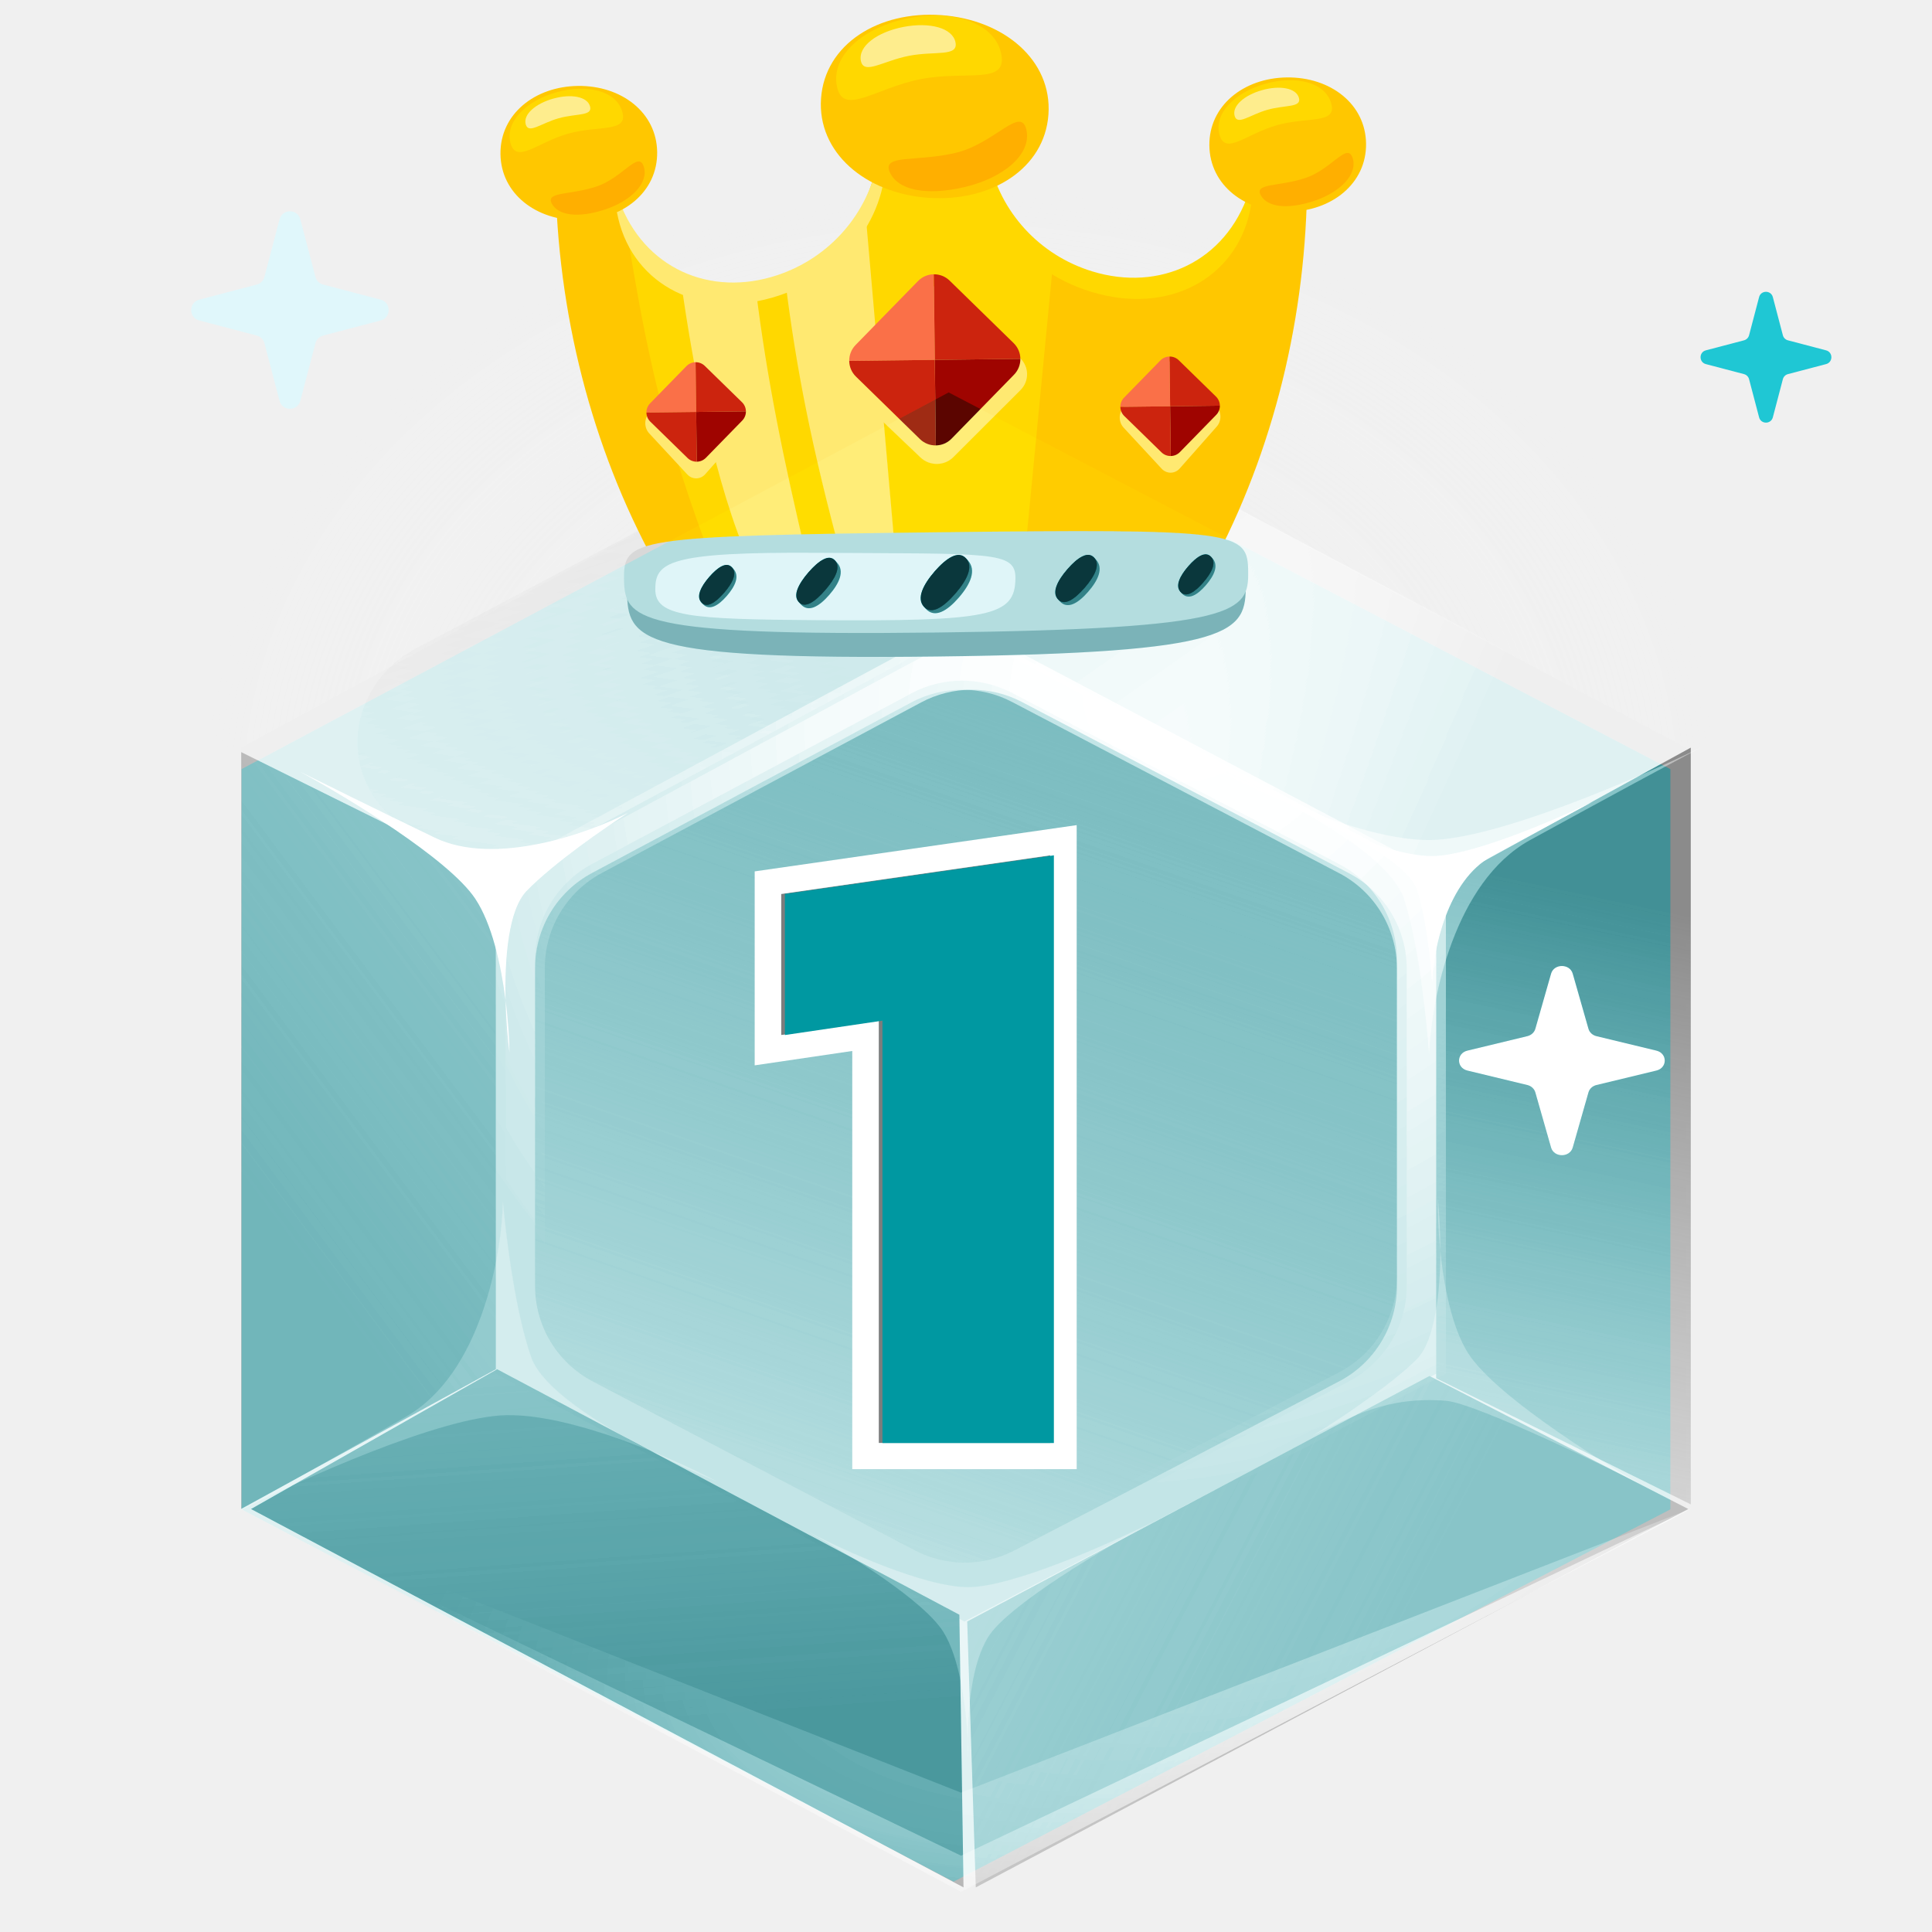
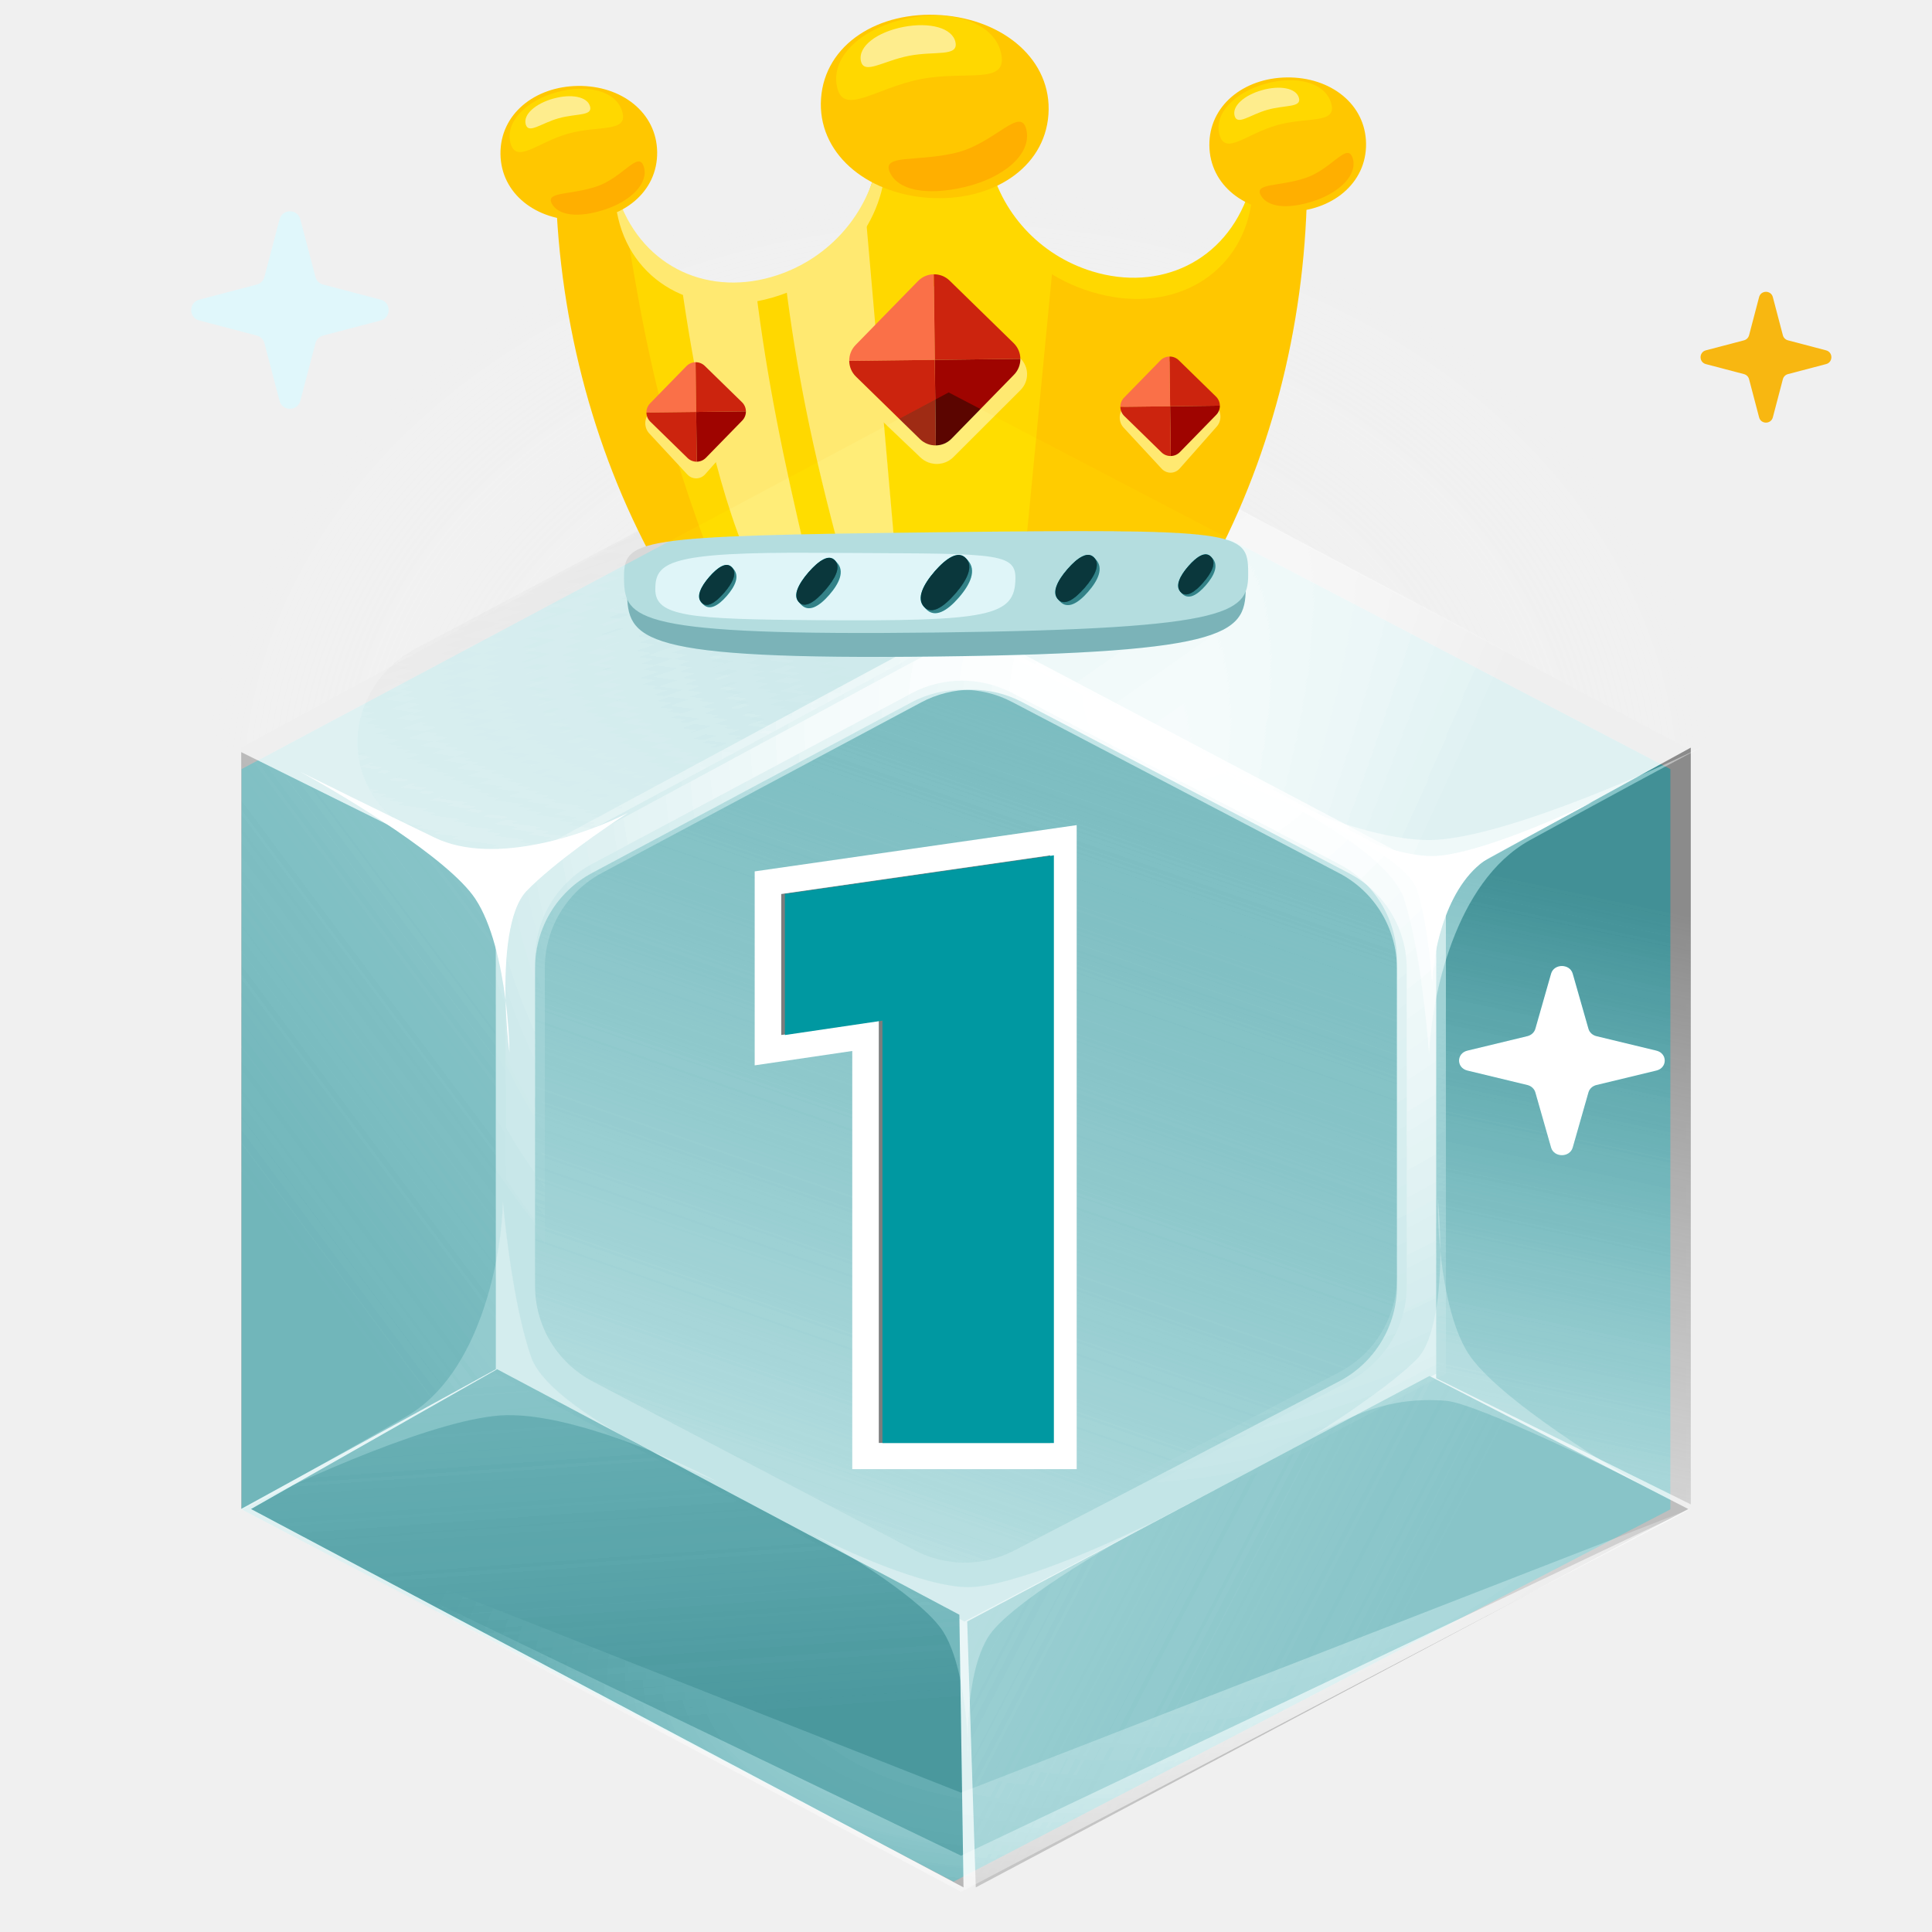
<svg xmlns="http://www.w3.org/2000/svg" width="192" height="192" fill="none" viewBox="0 0 192 192">
  <g clip-path="url(#clip0_2320_340011)">
    <mask id="mask0_2320_340011" width="165" height="107" x="11" y="-14" maskUnits="userSpaceOnUse" style="mask-type:alpha">
      <path fill="#636363" d="M175.993 69.471C176.711 74.068 118.241 91.118 97.324 92.981C89.149 93.69 14.496 73.845 11.652 69.471C8.807 65.097 11.652 -10.276 97.324 -14C175.993 -5.622 175.229 64.814 175.993 69.471Z" />
    </mask>
    <g mask="url(#mask0_2320_340011)">
      <ellipse cx="95.5" cy="79" fill="url(#paint0_radial_2320_340011)" opacity=".5" rx="76.5" ry="61" />
    </g>
    <path fill="#EFEFEF" d="M95.513 188.001L23.973 149.951V74.299L95.026 35.801L167.539 74.299V149.951L95.513 188.001Z" />
    <path fill="url(#paint1_linear_2320_340011)" d="M95.87 152.189L58.039 132.045V91.994L95.613 71.613L133.959 91.994V132.045L95.87 152.189Z" />
    <mask id="mask1_2320_340011" width="73" height="57" x="94" y="35" maskUnits="userSpaceOnUse" style="mask-type:alpha">
      <path fill="url(#paint2_linear_2320_340011)" d="M166.418 73.498L132.351 91.851L94.878 71.26L95.365 35.895L166.418 73.498Z" />
    </mask>
    <g mask="url(#mask1_2320_340011)">
      <path fill="url(#paint3_linear_2320_340011)" fill-rule="evenodd" d="M166.904 73.498L95.364 35.448L23.338 73.498V149.15L95.851 187.647L166.904 149.15V73.498ZM132.838 91.404L95.007 71.26L56.918 91.404V131.455L95.264 151.836L132.838 131.455V91.404Z" clip-rule="evenodd" />
    </g>
    <mask id="mask2_2320_340011" width="61" height="49" x="35" y="42" maskUnits="userSpaceOnUse" style="mask-type:alpha">
      <path fill="url(#paint4_linear_2320_340011)" d="M40.815 82.436L52.841 88.915C56.212 90.731 60.427 90.678 63.89 88.775L89.951 74.454C93.529 72.488 95.732 68.865 95.679 65.035L95.511 52.81C95.404 45.072 86.63 40.472 79.339 44.331L41.421 64.398C33.843 68.408 33.505 78.497 40.815 82.436Z" />
    </mask>
    <g mask="url(#mask2_2320_340011)">
      <path fill="url(#paint5_linear_2320_340011)" fill-rule="evenodd" d="M23.738 79.932C23.738 75.974 25.922 72.338 29.417 70.479L90.268 38.115C93.401 36.448 97.158 36.443 100.296 38.101L161.599 70.486C165.109 72.34 167.305 75.983 167.305 79.953V142.714C167.305 146.675 165.118 150.313 161.619 152.171L99.864 184.956C96.696 186.638 92.896 186.622 89.743 184.914L29.345 152.189C25.89 150.318 23.738 146.704 23.738 142.776V79.932ZM57.805 97.834C57.805 93.877 59.987 90.243 63.479 88.384L90.621 73.931C93.757 72.261 97.518 72.256 100.659 73.917L128.023 88.39C131.531 90.245 133.725 93.887 133.725 97.855V125.022C133.725 128.981 131.539 132.618 128.043 134.476L100.455 149.139C97.285 150.824 93.481 150.808 90.325 149.096L63.406 134.495C59.955 132.622 57.805 129.01 57.805 125.083V97.834Z" clip-rule="evenodd" />
    </g>
    <path fill="#E1E1E1" d="M95.841 161.142L49.279 136.521V87.57L95.524 62.66L142.719 87.57V136.521L95.841 161.142Z" />
    <path fill="url(#paint6_linear_2320_340011)" d="M90.9 154.066L58.908 137.29C55.383 135.441 53.174 131.789 53.174 127.808V96.201C53.174 92.249 55.35 88.619 58.836 86.757L90.571 69.804C93.695 68.135 97.443 68.119 100.581 69.762L133.086 86.776C136.615 88.624 138.827 92.278 138.827 96.262V127.788C138.827 131.779 136.607 135.44 133.066 137.283L100.818 154.08C97.709 155.7 94.004 155.694 90.9 154.066Z" />
    <path fill="url(#paint7_linear_2320_340011)" d="M23.973 149.95V74.746L49.279 87.28V136.073L23.973 149.95Z" />
    <path fill="url(#paint8_linear_2320_340011)" d="M168.027 74.299L168.027 149.503L142.721 136.969L142.721 88.176L168.027 74.299Z" />
    <path fill="url(#paint9_linear_2320_340011)" d="M167.779 149.965L96.973 187.567L96.12 161.141L142.06 136.745L167.779 149.965Z" />
    <path fill="url(#paint10_linear_2320_340011)" d="M95.754 187.567L24.947 149.965L49.402 136.073L95.341 160.47L95.754 187.567Z" />
    <path fill="#fff" d="M156.296 114.037C156.006 115.056 154.434 115.056 154.144 114.037L152.581 108.558C152.479 108.201 152.175 107.922 151.787 107.828L145.83 106.39C144.723 106.123 144.723 104.678 145.83 104.411L151.787 102.973C152.175 102.879 152.479 102.6 152.581 102.243L154.144 96.764C154.434 95.746 156.006 95.746 156.296 96.764L157.859 102.243C157.961 102.6 158.265 102.879 158.653 102.973L164.61 104.411C165.717 104.678 165.717 106.123 164.61 106.39L158.653 107.828C158.265 107.922 157.961 108.201 157.859 108.558L156.296 114.037Z" />
    <g style="mix-blend-mode:overlay">
      <path fill="url(#paint11_radial_2320_340011)" fill-rule="evenodd" d="M50.252 136.521L96.814 161.142L143.692 136.521V87.57L96.497 62.66L50.252 87.57V136.521ZM59.879 137.29L91.87 154.066C94.975 155.694 98.68 155.7 101.789 154.08L134.037 137.283C137.577 135.439 139.798 131.779 139.798 127.788V96.262C139.798 92.278 137.586 88.624 134.056 86.776L101.552 69.762C98.414 68.119 94.666 68.135 91.542 69.804L59.806 86.757C56.321 88.619 54.145 92.249 54.145 96.201V127.808C54.145 131.789 56.353 135.441 59.879 137.29Z" clip-rule="evenodd" />
    </g>
    <g style="mix-blend-mode:overlay">
      <path fill="url(#paint12_radial_2320_340011)" fill-rule="evenodd" d="M49.281 135.626L95.843 160.246L142.721 135.626V86.674L95.526 61.764L49.281 86.674V135.626ZM58.908 136.394L90.9 153.17C94.004 154.798 97.709 154.804 100.818 153.184L133.066 136.387C136.607 134.544 138.827 130.883 138.827 126.892V95.366C138.827 91.382 136.615 87.728 133.086 85.88L100.581 68.866C97.443 67.223 93.695 67.239 90.571 68.908L58.836 85.861C55.35 87.723 53.174 91.353 53.174 95.305V126.912C53.174 130.893 55.383 134.545 58.908 136.394Z" clip-rule="evenodd" />
    </g>
    <g style="mix-blend-mode:soft-light">
      <path fill="url(#paint13_radial_2320_340011)" d="M95.513 188L23.973 149.95L95.513 178.152L168.026 149.95L95.513 188Z" />
    </g>
    <g style="mix-blend-mode:overlay">
      <path fill="url(#paint14_radial_2320_340011)" d="M95.513 188L23.973 149.95L95.513 184.419L168.026 149.95L95.513 188Z" />
    </g>
    <g style="mix-blend-mode:soft-light">
      <path fill="#fff" d="M152.056 83.488C144.526 87.623 142.225 99.378 142.016 104.738C141.806 101.484 141.012 93.826 139.505 89.231C138.484 86.114 132.975 82.468 127.839 79.728C125.182 78.602 122.849 77.443 121.307 76.596C123.055 77.334 125.405 78.429 127.839 79.728C132.391 81.656 137.895 83.488 142.016 83.488C148.542 83.488 162.725 77.362 169 74.298C166.49 75.638 159.587 79.353 152.056 83.488Z" />
    </g>
    <g style="mix-blend-mode:soft-light" opacity=".5">
      <path fill="#fff" d="M40.336 140.794C47.788 136.541 49.871 124.752 49.98 119.389C50.25 122.64 51.187 130.284 52.778 134.854C53.858 137.955 59.434 141.514 64.619 144.173C67.298 145.257 69.651 146.379 71.209 147.202C69.447 146.49 67.077 145.433 64.619 144.173C60.033 142.316 54.495 140.571 50.375 140.636C43.85 140.739 29.783 147.087 23.566 150.249C26.05 148.869 32.883 145.047 40.336 140.794Z" />
    </g>
    <g style="mix-blend-mode:overlay">
      <path fill="#fff" d="M43.195 83.243C49.179 86.136 58.508 82.802 62.425 80.773C60.182 82.208 55.027 85.767 52.347 88.526C50.529 90.397 50.138 95.195 50.244 99.403C50.507 101.464 50.616 103.341 50.631 104.614C50.456 103.259 50.294 101.397 50.244 99.403C49.792 95.875 48.889 91.809 47.232 89.317C44.608 85.369 34.526 79.253 29.813 76.689C31.78 77.668 37.211 80.351 43.195 83.243Z" />
    </g>
    <g style="mix-blend-mode:soft-light" opacity=".6">
      <path fill="#fff" d="M143.694 139.207C137.854 138.759 134.44 140.716 130.471 142.657C132.751 141.273 137.998 137.829 140.749 135.131C142.616 133.3 143.134 128.512 143.138 124.303C142.929 122.238 142.87 120.359 142.888 119.086C143.028 120.444 143.141 122.309 143.138 124.303C143.497 127.841 144.293 131.926 145.884 134.454C148.403 138.459 158.322 144.797 162.966 147.466C161.025 146.443 146.733 139.44 143.694 139.207Z" />
    </g>
    <g style="mix-blend-mode:overlay">
      <path fill="#fff" d="M148.265 85.076C143.808 87.508 142.447 94.423 142.323 97.576C142.199 95.662 141.728 91.157 140.837 88.454C140.232 86.621 136.972 84.476 133.933 82.864C132.36 82.202 130.979 81.52 130.066 81.022C131.101 81.456 132.492 82.1 133.933 82.864C136.626 83.999 139.884 85.076 142.323 85.076C146.185 85.076 154.579 81.472 158.293 79.67C156.807 80.459 152.722 82.643 148.265 85.076Z" />
    </g>
    <g style="mix-blend-mode:soft-light" opacity=".6">
      <path fill="#fff" d="M80.426 152.284C83.882 154.1 91.88 157.732 96.225 157.732C100.57 157.732 110.214 153.44 114.492 151.293C109.884 153.77 100.175 159.515 98.2 162.685C96.58 165.284 96.178 169.839 96.177 172.85C96.21 173.506 96.225 174.091 96.225 174.571C96.195 174.096 96.176 173.51 96.177 172.85C96.013 169.669 95.393 164.817 93.756 162.189C91.781 159.02 84.046 154.265 80.426 152.284Z" />
    </g>
    <path fill="#FFC700" d="M98.173 16.598C94.442 9.792 92.372 2.193 92.372 2.193C92.372 2.193 90.545 9.594 87.089 16.398C86.1 21.786 82.246 26.214 76.974 27.965C70.25 30.198 63.574 27.293 61.084 20.442C58.392 17.887 56.233 15.11 55.145 12.966L55.198 17.353C55.362 31.057 58.789 44.44 65.081 55.95L120.943 55.281C126.957 43.623 130.062 30.162 129.898 16.458L129.846 12.071C128.831 14.196 126.801 16.954 124.247 19.528C121.969 26.547 115.316 29.674 108.489 27.587C103.287 25.997 99.382 21.807 98.173 16.598Z" />
    <path fill="#FFD800" fill-rule="evenodd" d="M93.69 6.557C94.659 9.361 96.199 13.333 98.243 17.065C99.122 20.855 101.439 24.1 104.647 26.181L101.822 55.476L93.131 55.51L70.835 55.957C66.057 43.371 64.287 35.468 62.223 22.491C65.091 28.108 71.153 30.358 77.255 28.329C82.474 26.594 86.29 22.206 87.269 16.866C89.137 13.185 90.524 9.328 91.398 6.584L93.69 6.557Z" clip-rule="evenodd" />
    <path fill="#FFE971" fill-rule="evenodd" d="M89.019 55.592L85.98 20.77C84.36 24.044 81.562 26.654 78.058 28.039C79.129 36.558 80.621 44.343 83.705 55.699L89.019 55.592ZM80.253 55.768C77.783 45.353 76.238 37.724 75.126 28.866C72.472 29.323 69.898 28.976 67.668 27.904C68.934 36.88 71.082 48.214 74.5 55.883L80.253 55.768Z" clip-rule="evenodd" />
    <path fill="#FFE971" fill-rule="evenodd" d="M87.94 14.499C87.722 14.962 87.496 15.424 87.263 15.884C86.284 21.223 82.469 25.611 77.249 27.346C70.592 29.559 63.982 26.681 61.516 19.891C61.386 19.768 61.258 19.644 61.131 19.52C61.167 20.259 61.271 20.998 61.445 21.73C63.02 28.358 69.756 31.916 77.415 29.37C84.503 27.014 88.614 20.683 87.94 14.499Z" clip-rule="evenodd" />
    <path fill="#FFD800" fill-rule="evenodd" d="M97.556 14.386C97.784 14.843 98.021 15.299 98.264 15.752C99.371 21.066 103.291 25.362 108.55 26.971C115.259 29.024 121.798 25.988 124.1 19.141C124.227 19.014 124.353 18.887 124.478 18.759C124.459 19.499 124.373 20.241 124.217 20.978C122.801 27.641 116.152 31.36 108.434 28.998C101.293 26.813 97.031 20.584 97.556 14.386Z" clip-rule="evenodd" />
    <path fill="#FFC700" d="M104.193 11.379C103.812 16.763 98.493 20.098 92.252 19.657C86.012 19.216 81.214 15.166 81.595 9.782C81.975 4.398 87.295 1.063 93.535 1.504C99.775 1.945 104.573 5.995 104.193 11.379Z" />
    <path fill="#FFD800" d="M99.509 5.392C100.103 8.459 96.022 6.987 91.51 7.861C86.997 8.734 83.761 11.623 83.167 8.556C82.573 5.489 85.824 2.678 90.337 1.804C94.85 0.931 98.915 2.326 99.509 5.392Z" />
    <path fill="#FFAF00" d="M88.418 17.093C87.645 15.312 91.044 16.114 94.949 15.195C98.854 14.276 101.431 10.477 101.997 12.882C102.563 15.287 99.783 17.666 95.878 18.585C91.974 19.503 89.191 18.874 88.418 17.093Z" />
    <path fill="#FEED8D" d="M94.957 4.216C95.238 5.668 92.933 5.043 90.336 5.546C87.739 6.049 85.834 7.489 85.552 6.036C85.271 4.584 87.183 3.18 89.78 2.677C92.377 2.174 94.675 2.763 94.957 4.216Z" />
    <path fill="#FFC700" d="M135.757 14.275C135.805 18.234 132.351 20.99 128.051 21.042C123.751 21.093 120.233 18.42 120.185 14.462C120.138 10.503 123.591 7.746 127.891 7.695C132.191 7.643 135.71 10.316 135.757 14.275Z" />
    <path fill="#FFD800" d="M132.296 10.277C132.881 12.361 129.979 11.577 126.913 12.438C123.847 13.299 121.777 15.479 121.192 13.395C120.606 11.311 122.691 9.184 125.757 8.323C128.823 7.462 131.711 8.193 132.296 10.277Z" />
    <path fill="#FFAF00" d="M125.287 19.387C124.651 18.201 127.045 18.561 129.689 17.703C132.333 16.846 133.895 14.075 134.423 15.704C134.952 17.332 133.168 19.133 130.524 19.991C127.88 20.849 125.923 20.573 125.287 19.387Z" />
    <path fill="#FEED8D" d="M129.086 9.724C129.363 10.711 127.736 10.411 125.971 10.907C124.206 11.402 122.973 12.506 122.696 11.519C122.419 10.532 123.659 9.453 125.424 8.958C127.188 8.462 128.809 8.737 129.086 9.724Z" />
    <path fill="#FFC700" d="M65.308 15.12C65.355 19.078 61.902 21.835 57.602 21.887C53.302 21.938 49.784 19.265 49.736 15.306C49.689 11.348 53.142 8.591 57.442 8.54C61.742 8.488 65.26 11.161 65.308 15.12Z" />
    <path fill="#FFD800" d="M61.847 11.121C62.432 13.205 59.53 12.422 56.464 13.283C53.397 14.144 51.328 16.324 50.742 14.24C50.157 12.156 52.242 10.029 55.308 9.168C58.374 8.307 61.261 9.038 61.847 11.121Z" />
    <path fill="#FFAF00" d="M54.838 20.232C54.202 19.046 56.596 19.405 59.239 18.548C61.883 17.69 63.446 14.92 63.974 16.548C64.502 18.177 62.719 19.978 60.075 20.836C57.431 21.693 55.474 21.418 54.838 20.232Z" />
    <path fill="#FEED8D" d="M58.637 10.569C58.914 11.556 57.286 11.256 55.522 11.752C53.757 12.247 52.524 13.351 52.247 12.364C51.969 11.377 53.21 10.298 54.974 9.802C56.739 9.307 58.36 9.582 58.637 10.569Z" />
    <path fill="#B6ADAD" d="M123.795 58.043C123.853 62.845 122.975 64.885 93.137 65.243C63.299 65.6 62.373 63.582 62.315 58.78C62.258 53.978 63.155 53.646 92.994 53.288C122.832 52.931 123.738 53.242 123.795 58.043Z" />
    <path fill="#D8D8D8" d="M124.042 56.796C124.09 60.796 123.201 62.498 93.098 62.859C62.996 63.22 62.066 61.54 62.018 57.539C61.97 53.538 62.876 53.26 92.979 52.899C123.081 52.538 123.994 52.795 124.042 56.796Z" />
    <path fill="#EFF3F5" d="M100.912 57.435C100.901 61.261 98.412 61.751 81.186 61.633C68.461 61.546 65.114 61.259 65.122 58.569C65.13 55.879 66.388 54.836 81.206 54.937C98.431 55.054 100.92 54.745 100.912 57.435Z" />
    <path fill="#7D7D7D" d="M69.842 60.022C69.189 59.308 69.656 58.293 70.495 57.329C71.334 56.365 72.228 55.818 72.88 56.532C73.532 57.246 73.066 58.261 72.227 59.225C71.388 60.189 70.494 60.736 69.842 60.022Z" />
    <path fill="#373333" d="M69.703 59.872C69.154 59.271 69.654 58.292 70.493 57.328C71.332 56.364 72.192 55.78 72.742 56.381C73.291 56.983 72.791 57.961 71.952 58.925C71.113 59.889 70.252 60.473 69.703 59.872Z" />
    <path fill="#7D7D7D" d="M117.445 58.964C116.793 58.25 117.259 57.234 118.098 56.271C118.937 55.307 119.831 54.76 120.483 55.474C121.136 56.188 120.669 57.203 119.83 58.167C118.991 59.131 118.097 59.678 117.445 58.964Z" />
    <path fill="#373333" d="M117.317 58.826C116.759 58.216 117.257 57.234 118.096 56.271C118.935 55.307 119.798 54.726 120.355 55.336C120.913 55.946 120.416 56.928 119.577 57.892C118.738 58.855 117.875 59.437 117.317 58.826Z" />
    <path fill="#7D7D7D" d="M79.584 60.06C78.811 59.213 79.364 58.009 80.359 56.866C81.354 55.722 82.414 55.074 83.188 55.92C83.961 56.767 83.408 57.972 82.413 59.115C81.418 60.258 80.358 60.907 79.584 60.06Z" />
    <path fill="#373333" d="M79.377 59.833C78.759 59.157 79.363 58.009 80.359 56.865C81.353 55.722 82.363 55.017 82.981 55.694C83.598 56.37 82.994 57.518 81.999 58.661C81.004 59.805 79.995 60.51 79.377 59.833Z" />
    <path fill="#7D7D7D" d="M105.313 59.751C104.539 58.904 105.092 57.7 106.087 56.557C107.082 55.414 108.142 54.765 108.916 55.612C109.69 56.459 109.137 57.663 108.142 58.806C107.147 59.949 106.086 60.598 105.313 59.751Z" />
    <path fill="#373333" d="M105.136 59.559C104.495 58.857 105.092 57.701 106.087 56.558C107.082 55.415 108.099 54.718 108.739 55.419C109.38 56.12 108.783 57.277 107.788 58.42C106.793 59.563 105.777 60.26 105.136 59.559Z" />
    <path fill="#7D7D7D" d="M91.992 60.492C91.093 59.508 91.736 58.109 92.892 56.78C94.048 55.452 95.28 54.698 96.179 55.682C97.078 56.666 96.436 58.066 95.279 59.394C94.123 60.722 92.891 61.476 91.992 60.492Z" />
    <path fill="#373333" d="M91.817 60.299C91.052 59.46 91.738 58.109 92.894 56.781C94.05 55.452 95.239 54.65 96.005 55.489C96.77 56.327 96.084 57.678 94.928 59.007C93.772 60.335 92.583 61.137 91.817 60.299Z" />
    <path fill="#FFE971" d="M91.285 29.128C92.177 28.238 93.639 28.22 94.552 29.089L101.375 35.584C102.288 36.453 102.305 37.879 101.413 38.77L94.748 45.426C93.856 46.317 92.393 46.334 91.481 45.465L84.657 38.971C83.745 38.102 83.728 36.675 84.619 35.785L91.285 29.128Z" />
    <path fill="#FA7048" d="M92.796 27.259L92.898 35.762L84.395 35.864C84.389 35.295 84.599 34.725 85.027 34.286L91.233 27.929C91.662 27.49 92.228 27.266 92.796 27.259Z" />
    <path fill="#CC240E" d="M92.999 44.264L92.897 35.762L84.395 35.864C84.401 36.432 84.625 36.998 85.064 37.426L91.421 43.633C91.86 44.061 92.431 44.271 92.999 44.264Z" />
    <path fill="#CC240E" d="M92.799 27.259L92.901 35.762L101.403 35.66C101.396 35.091 101.173 34.526 100.734 34.097L94.377 27.891C93.938 27.462 93.367 27.252 92.799 27.259Z" />
    <path fill="#9F0400" d="M93.002 44.264L92.9 35.762L101.402 35.66C101.409 36.228 101.199 36.799 100.771 37.238L94.564 43.595C94.136 44.034 93.57 44.258 93.002 44.264Z" />
    <path fill="#FFE971" d="M115.316 36.34C115.808 35.783 116.617 35.773 117.122 36.319L120.898 40.393C121.403 40.938 121.414 41.831 120.922 42.388L117.245 46.552C116.753 47.109 115.944 47.118 115.439 46.574L111.663 42.499C111.158 41.954 111.147 41.061 111.639 40.504L115.316 36.34Z" />
    <path fill="#FA7048" d="M116.225 35.432L116.284 40.376L111.34 40.435C111.337 40.105 111.459 39.773 111.708 39.517L115.316 35.822C115.565 35.566 115.894 35.436 116.225 35.432Z" />
    <path fill="#CC240E" d="M116.344 45.319L116.285 40.376L111.341 40.435C111.345 40.766 111.475 41.094 111.73 41.343L115.426 44.952C115.681 45.201 116.013 45.323 116.344 45.319Z" />
    <path fill="#CC240E" d="M116.227 35.433L116.286 40.376L121.229 40.317C121.225 39.986 121.095 39.657 120.84 39.408L117.144 35.8C116.889 35.551 116.557 35.429 116.227 35.433Z" />
    <path fill="#9F0400" d="M116.346 45.319L116.286 40.376L121.23 40.316C121.234 40.647 121.112 40.979 120.863 41.234L117.254 44.93C117.005 45.185 116.676 45.315 116.346 45.319Z" />
    <path fill="#FFE971" d="M68.168 36.905C68.66 36.348 69.468 36.338 69.973 36.883L73.749 40.957C74.255 41.502 74.265 42.396 73.773 42.953L70.096 47.116C69.604 47.673 68.796 47.683 68.291 47.138L64.515 43.064C64.01 42.519 63.999 41.625 64.491 41.068L68.168 36.905Z" />
    <path fill="#FA7048" d="M69.125 35.997L69.184 40.94L64.241 40.999C64.237 40.669 64.359 40.337 64.608 40.082L68.216 36.386C68.466 36.131 68.795 36.001 69.125 35.997Z" />
    <path fill="#CC240E" d="M69.244 45.883L69.185 40.94L64.242 40.999C64.246 41.33 64.376 41.658 64.631 41.907L68.327 45.516C68.582 45.765 68.914 45.887 69.244 45.883Z" />
    <path fill="#CC240E" d="M69.125 35.996L69.184 40.94L74.128 40.88C74.124 40.55 73.994 40.221 73.739 39.972L70.043 36.364C69.787 36.114 69.455 35.992 69.125 35.996Z" />
    <path fill="#9F0400" d="M69.244 45.883L69.185 40.94L74.128 40.88C74.132 41.211 74.01 41.543 73.761 41.798L70.153 45.494C69.903 45.749 69.575 45.879 69.244 45.883Z" />
    <path fill="#E0F7FB" d="M29.847 39.829C29.568 40.892 28.059 40.892 27.78 39.829L26.279 34.11C26.181 33.737 25.89 33.446 25.517 33.348L19.797 31.847C18.734 31.568 18.734 30.059 19.797 29.78L25.517 28.279C25.89 28.181 26.181 27.89 26.279 27.517L27.78 21.797C28.059 20.734 29.568 20.734 29.847 21.797L31.348 27.517C31.446 27.89 31.737 28.181 32.11 28.279L37.829 29.78C38.892 30.059 38.892 31.568 37.829 31.847L32.11 33.348C31.737 33.446 31.446 33.737 31.348 34.11L29.847 39.829Z" />
-     <path fill="#1FC7D4" d="M176.184 41.472C176 42.176 175 42.176 174.816 41.472L173.821 37.684C173.756 37.437 173.564 37.244 173.316 37.179L169.528 36.184C168.824 36 168.824 35 169.528 34.816L173.316 33.821C173.564 33.756 173.756 33.563 173.821 33.316L174.816 29.528C175 28.824 176 28.824 176.184 29.528L177.179 33.316C177.244 33.563 177.436 33.756 177.684 33.821L181.472 34.816C182.176 35 182.176 36 181.472 36.184L177.684 37.179C177.436 37.244 177.244 37.437 177.179 37.684L176.184 41.472Z" />
+     <path fill="#F8B711" d="M176.184 41.472C176 42.176 175 42.176 174.816 41.472L173.821 37.684C173.756 37.437 173.564 37.244 173.316 37.179L169.528 36.184C168.824 36 168.824 35 169.528 34.816L173.316 33.821C173.564 33.756 173.756 33.563 173.821 33.316L174.816 29.528C175 28.824 176 28.824 176.184 29.528L177.179 33.316C177.244 33.563 177.436 33.756 177.684 33.821L181.472 34.816C182.176 35 182.176 36 181.472 36.184L177.684 37.179C177.436 37.244 177.244 37.437 177.179 37.684L176.184 41.472Z" />
    <g style="mix-blend-mode:color-burn" opacity=".5">
      <path fill="#A7A7A7" d="M94.759 187L24 150V76.435L94.278 39L166 76.435V150L94.759 187Z" />
    </g>
    <g style="mix-blend-mode:soft-light" opacity=".8">
      <path fill="#14E2F2" d="M94.759 187L24 150V76.435L94.278 39L166 76.435V150L94.759 187Z" />
    </g>
    <path fill="#7D7D7D" d="M87.329 143.405L87.329 101.432L77.633 102.861L77.633 88.841L104.367 85.001L104.367 143.405L87.329 143.405Z" />
    <path fill="#fff" fill-rule="evenodd" d="M84.697 146L84.697 104.444L75 105.873L75 86.597L107 82L107 146L84.697 146ZM87.33 101.432L87.33 143.405L104.367 143.405L104.367 85L77.633 88.841L77.633 102.861L87.33 101.432Z" clip-rule="evenodd" />
    <path fill="#0098A1" d="M87.697 143.405L87.697 101.432L78 102.861L78 88.84L104.734 85L104.734 143.405L87.697 143.405Z" />
  </g>
  <defs>
    <radialGradient id="paint0_radial_2320_340011" cx="0" cy="0" r="1" gradientTransform="translate(95.4875 78.9724) rotate(-90) scale(60.9724 76.4654)" gradientUnits="userSpaceOnUse">
      <stop stop-color="#E0E0E0" />
      <stop offset="1" stop-color="#fff" stop-opacity="0" />
    </radialGradient>
    <linearGradient id="paint1_linear_2320_340011" x1="125.261" x2="94.56" y1="71.893" y2="159.011" gradientUnits="userSpaceOnUse">
      <stop stop-color="#B6B6B6" />
      <stop offset="1" stop-color="#8E8E8E" stop-opacity="0" />
    </linearGradient>
    <linearGradient id="paint2_linear_2320_340011" x1="147.442" x2="98.141" y1="71.611" y2="49.083" gradientUnits="userSpaceOnUse">
      <stop stop-color="#fff" stop-opacity="0" />
      <stop offset=".513" stop-color="#fff" />
      <stop offset="1" stop-color="#fff" />
    </linearGradient>
    <linearGradient id="paint3_linear_2320_340011" x1="59.781" x2="129.404" y1="60.404" y2="159.993" gradientUnits="userSpaceOnUse">
      <stop stop-color="#fff" stop-opacity="0" />
      <stop offset=".513" stop-color="#fff" />
      <stop offset="1" stop-color="#fff" />
    </linearGradient>
    <linearGradient id="paint4_linear_2320_340011" x1="65.103" x2="55.049" y1="20.375" y2="94.003" gradientUnits="userSpaceOnUse">
      <stop stop-color="#FD9B13" />
      <stop offset="1" stop-color="#FD9B13" stop-opacity="0" />
    </linearGradient>
    <linearGradient id="paint5_linear_2320_340011" x1="150.857" x2="94.84" y1="185.688" y2="23.513" gradientUnits="userSpaceOnUse">
      <stop stop-color="#B6B6B6" />
      <stop offset="1" stop-color="#8E8E8E" stop-opacity="0" />
    </linearGradient>
    <linearGradient id="paint6_linear_2320_340011" x1="129.014" x2="95.307" y1="67.447" y2="164.568" gradientUnits="userSpaceOnUse">
      <stop stop-color="#B6B6B6" />
      <stop offset="1" stop-color="#8E8E8E" stop-opacity="0" />
    </linearGradient>
    <linearGradient id="paint7_linear_2320_340011" x1="10.765" x2="177.398" y1="99.334" y2="-24.887" gradientUnits="userSpaceOnUse">
      <stop stop-color="#AFAFAF" />
      <stop offset="1" stop-color="#CECECE" stop-opacity="0" />
    </linearGradient>
    <linearGradient id="paint8_linear_2320_340011" x1="163.161" x2="143.656" y1="89.966" y2="181.555" gradientUnits="userSpaceOnUse">
      <stop stop-color="#8B8B8B" />
      <stop offset="1" stop-color="#B7B7B7" stop-opacity="0" />
    </linearGradient>
    <linearGradient id="paint9_linear_2320_340011" x1="126.727" x2="-59.829" y1="185.794" y2="88.788" gradientUnits="userSpaceOnUse">
      <stop stop-color="#BEBEBE" />
      <stop offset="1" stop-color="#CECECE" stop-opacity="0" />
    </linearGradient>
    <linearGradient id="paint10_linear_2320_340011" x1="41.494" x2="27.481" y1="172.78" y2="-23.469" gradientUnits="userSpaceOnUse">
      <stop stop-color="#929292" />
      <stop offset="1" stop-color="#CECECE" stop-opacity="0" />
    </linearGradient>
    <radialGradient id="paint11_radial_2320_340011" cx="0" cy="0" r="1" gradientTransform="translate(118.385 68.0314) rotate(132.095) scale(85.6645 75.6562)" gradientUnits="userSpaceOnUse">
      <stop stop-color="#fff" />
      <stop offset="1" stop-color="#fff" stop-opacity="0" />
    </radialGradient>
    <radialGradient id="paint12_radial_2320_340011" cx="0" cy="0" r="1" gradientTransform="translate(117.415 67.1359) rotate(132.095) scale(85.6645 75.6562)" gradientUnits="userSpaceOnUse">
      <stop stop-color="#fff" />
      <stop offset="1" stop-color="#fff" stop-opacity="0" />
    </radialGradient>
    <radialGradient id="paint13_radial_2320_340011" cx="0" cy="0" r="1" gradientTransform="translate(129.011 152.026) rotate(164.496) scale(91.876 42.0174)" gradientUnits="userSpaceOnUse">
      <stop stop-color="#fff" />
      <stop offset="1" stop-color="#fff" stop-opacity="0" />
    </radialGradient>
    <radialGradient id="paint14_radial_2320_340011" cx="0" cy="0" r="1" gradientTransform="translate(129.011 152.026) rotate(164.496) scale(91.876 42.0174)" gradientUnits="userSpaceOnUse">
      <stop stop-color="#fff" />
      <stop offset="1" stop-color="#fff" stop-opacity="0" />
    </radialGradient>
    <clipPath id="clip0_2320_340011">
      <rect width="192" height="192" fill="#fff" />
    </clipPath>
  </defs>
</svg>
